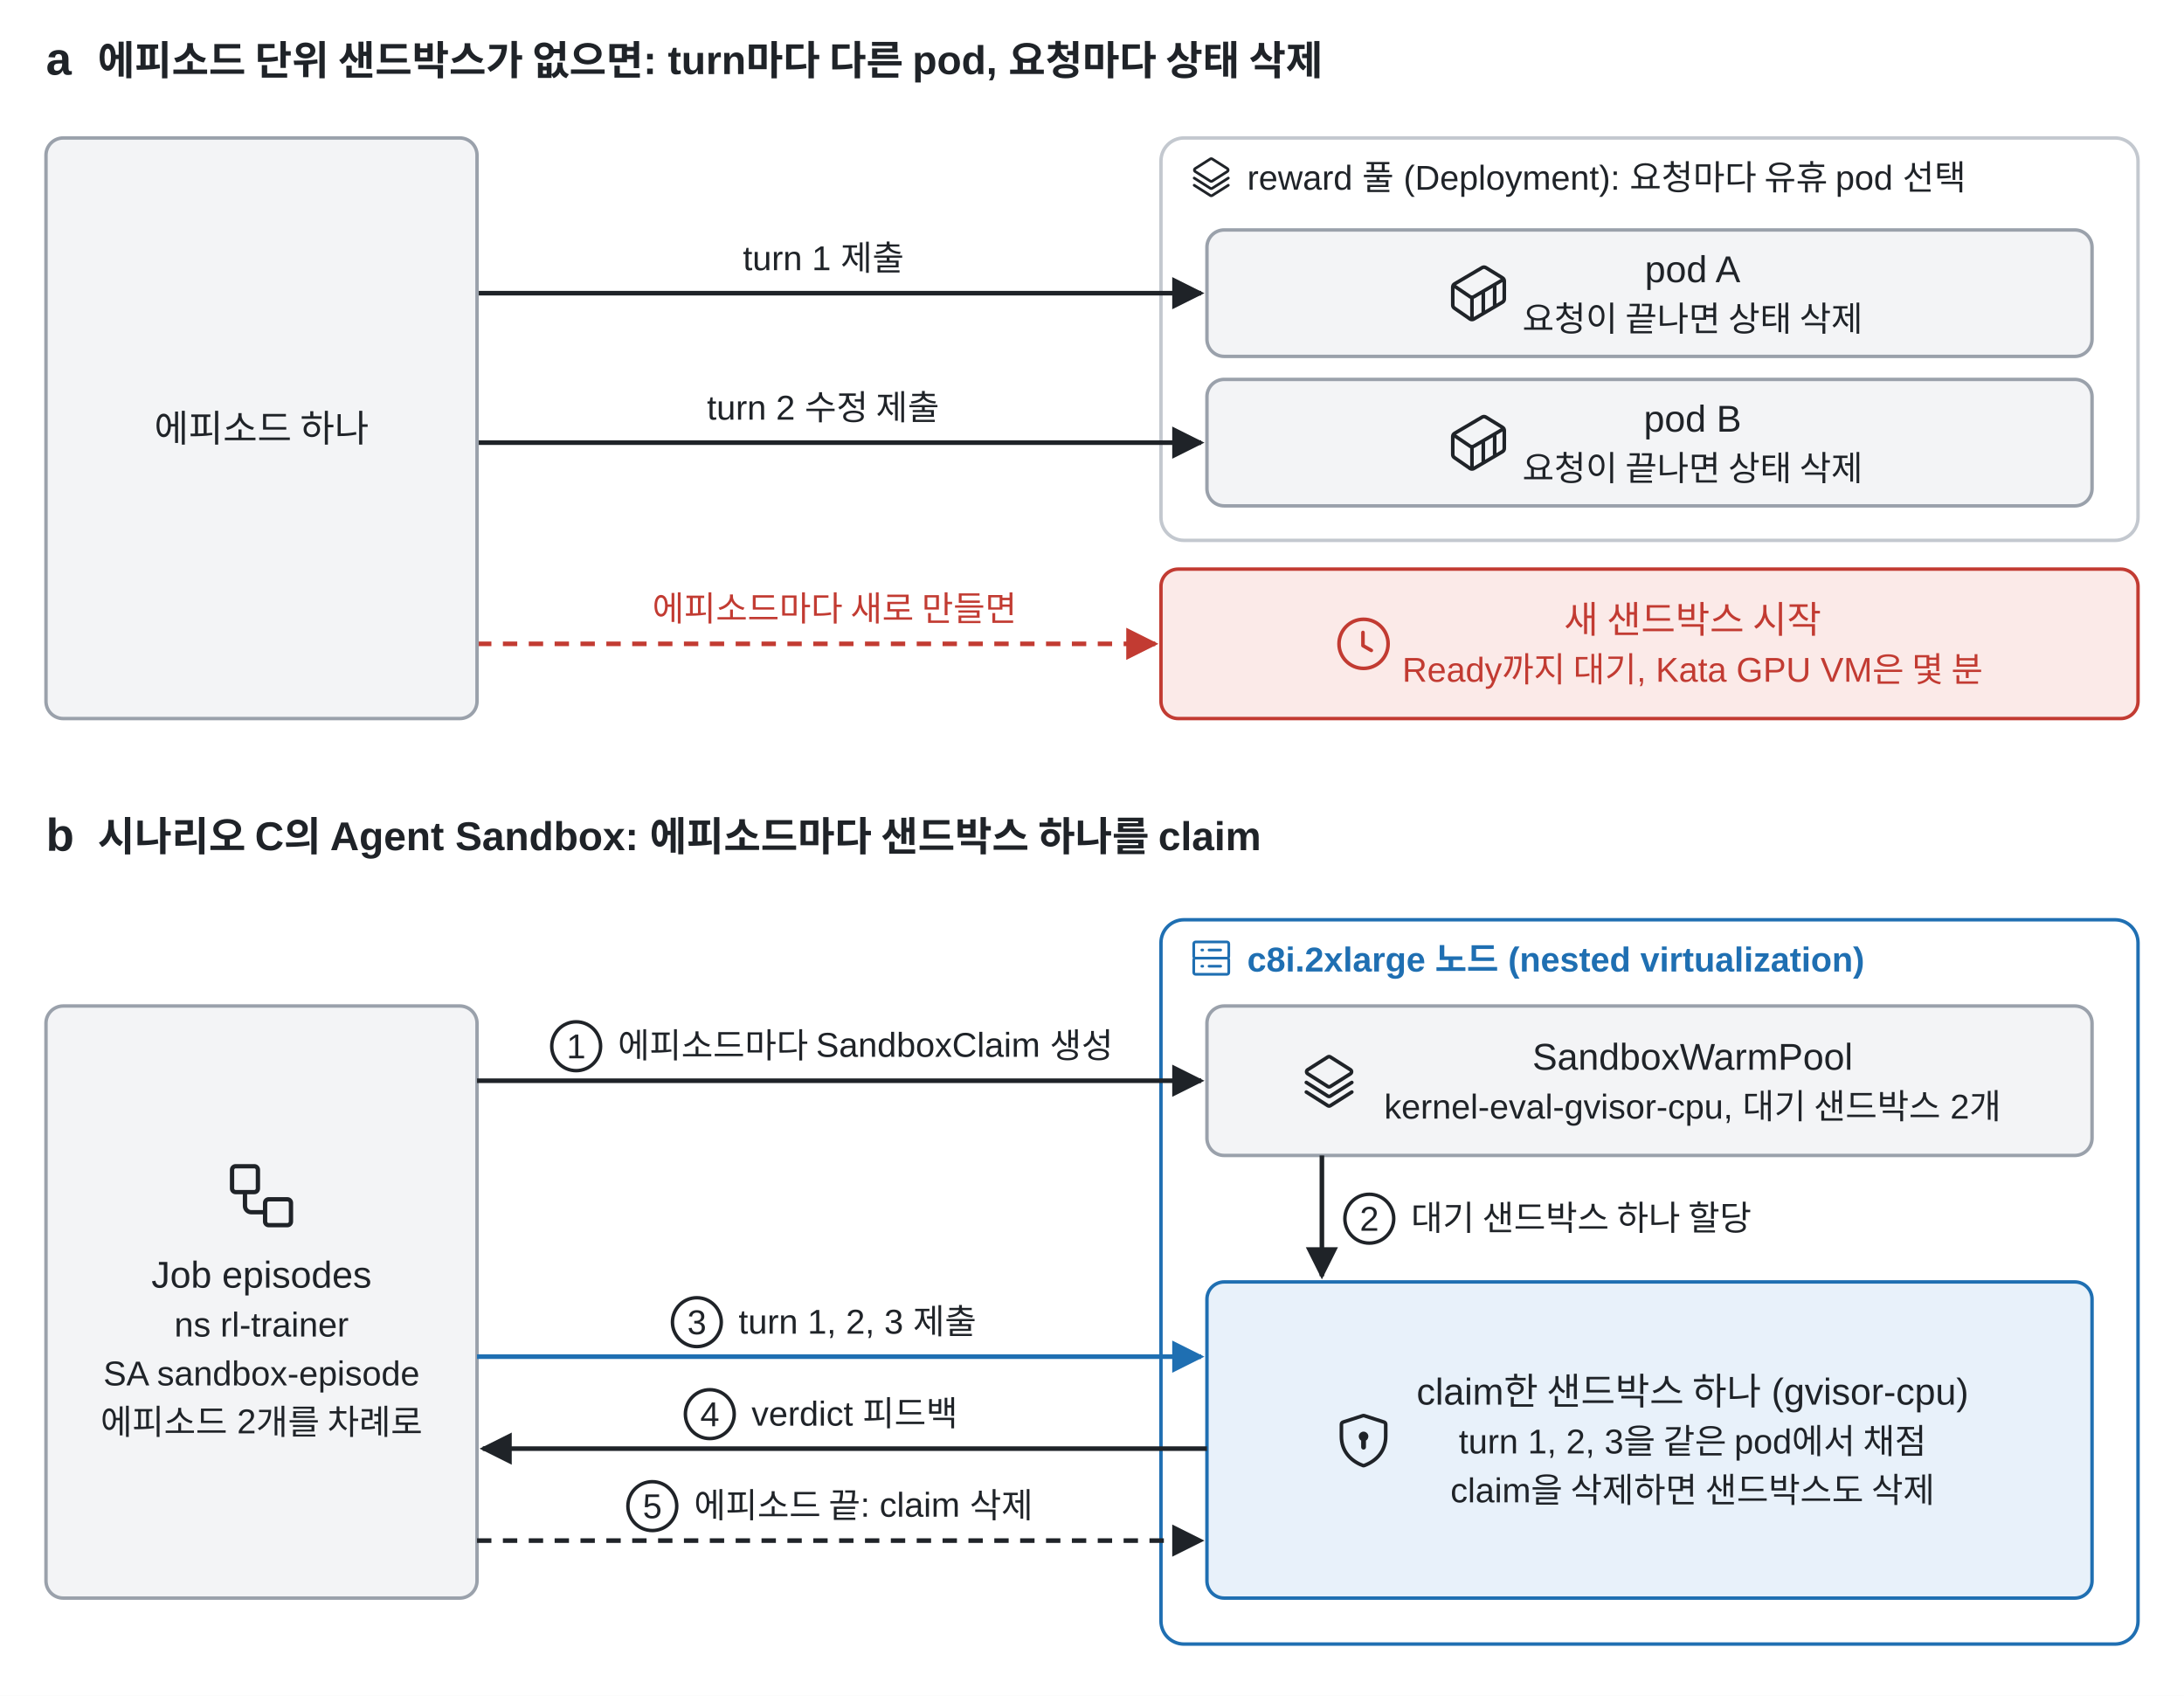
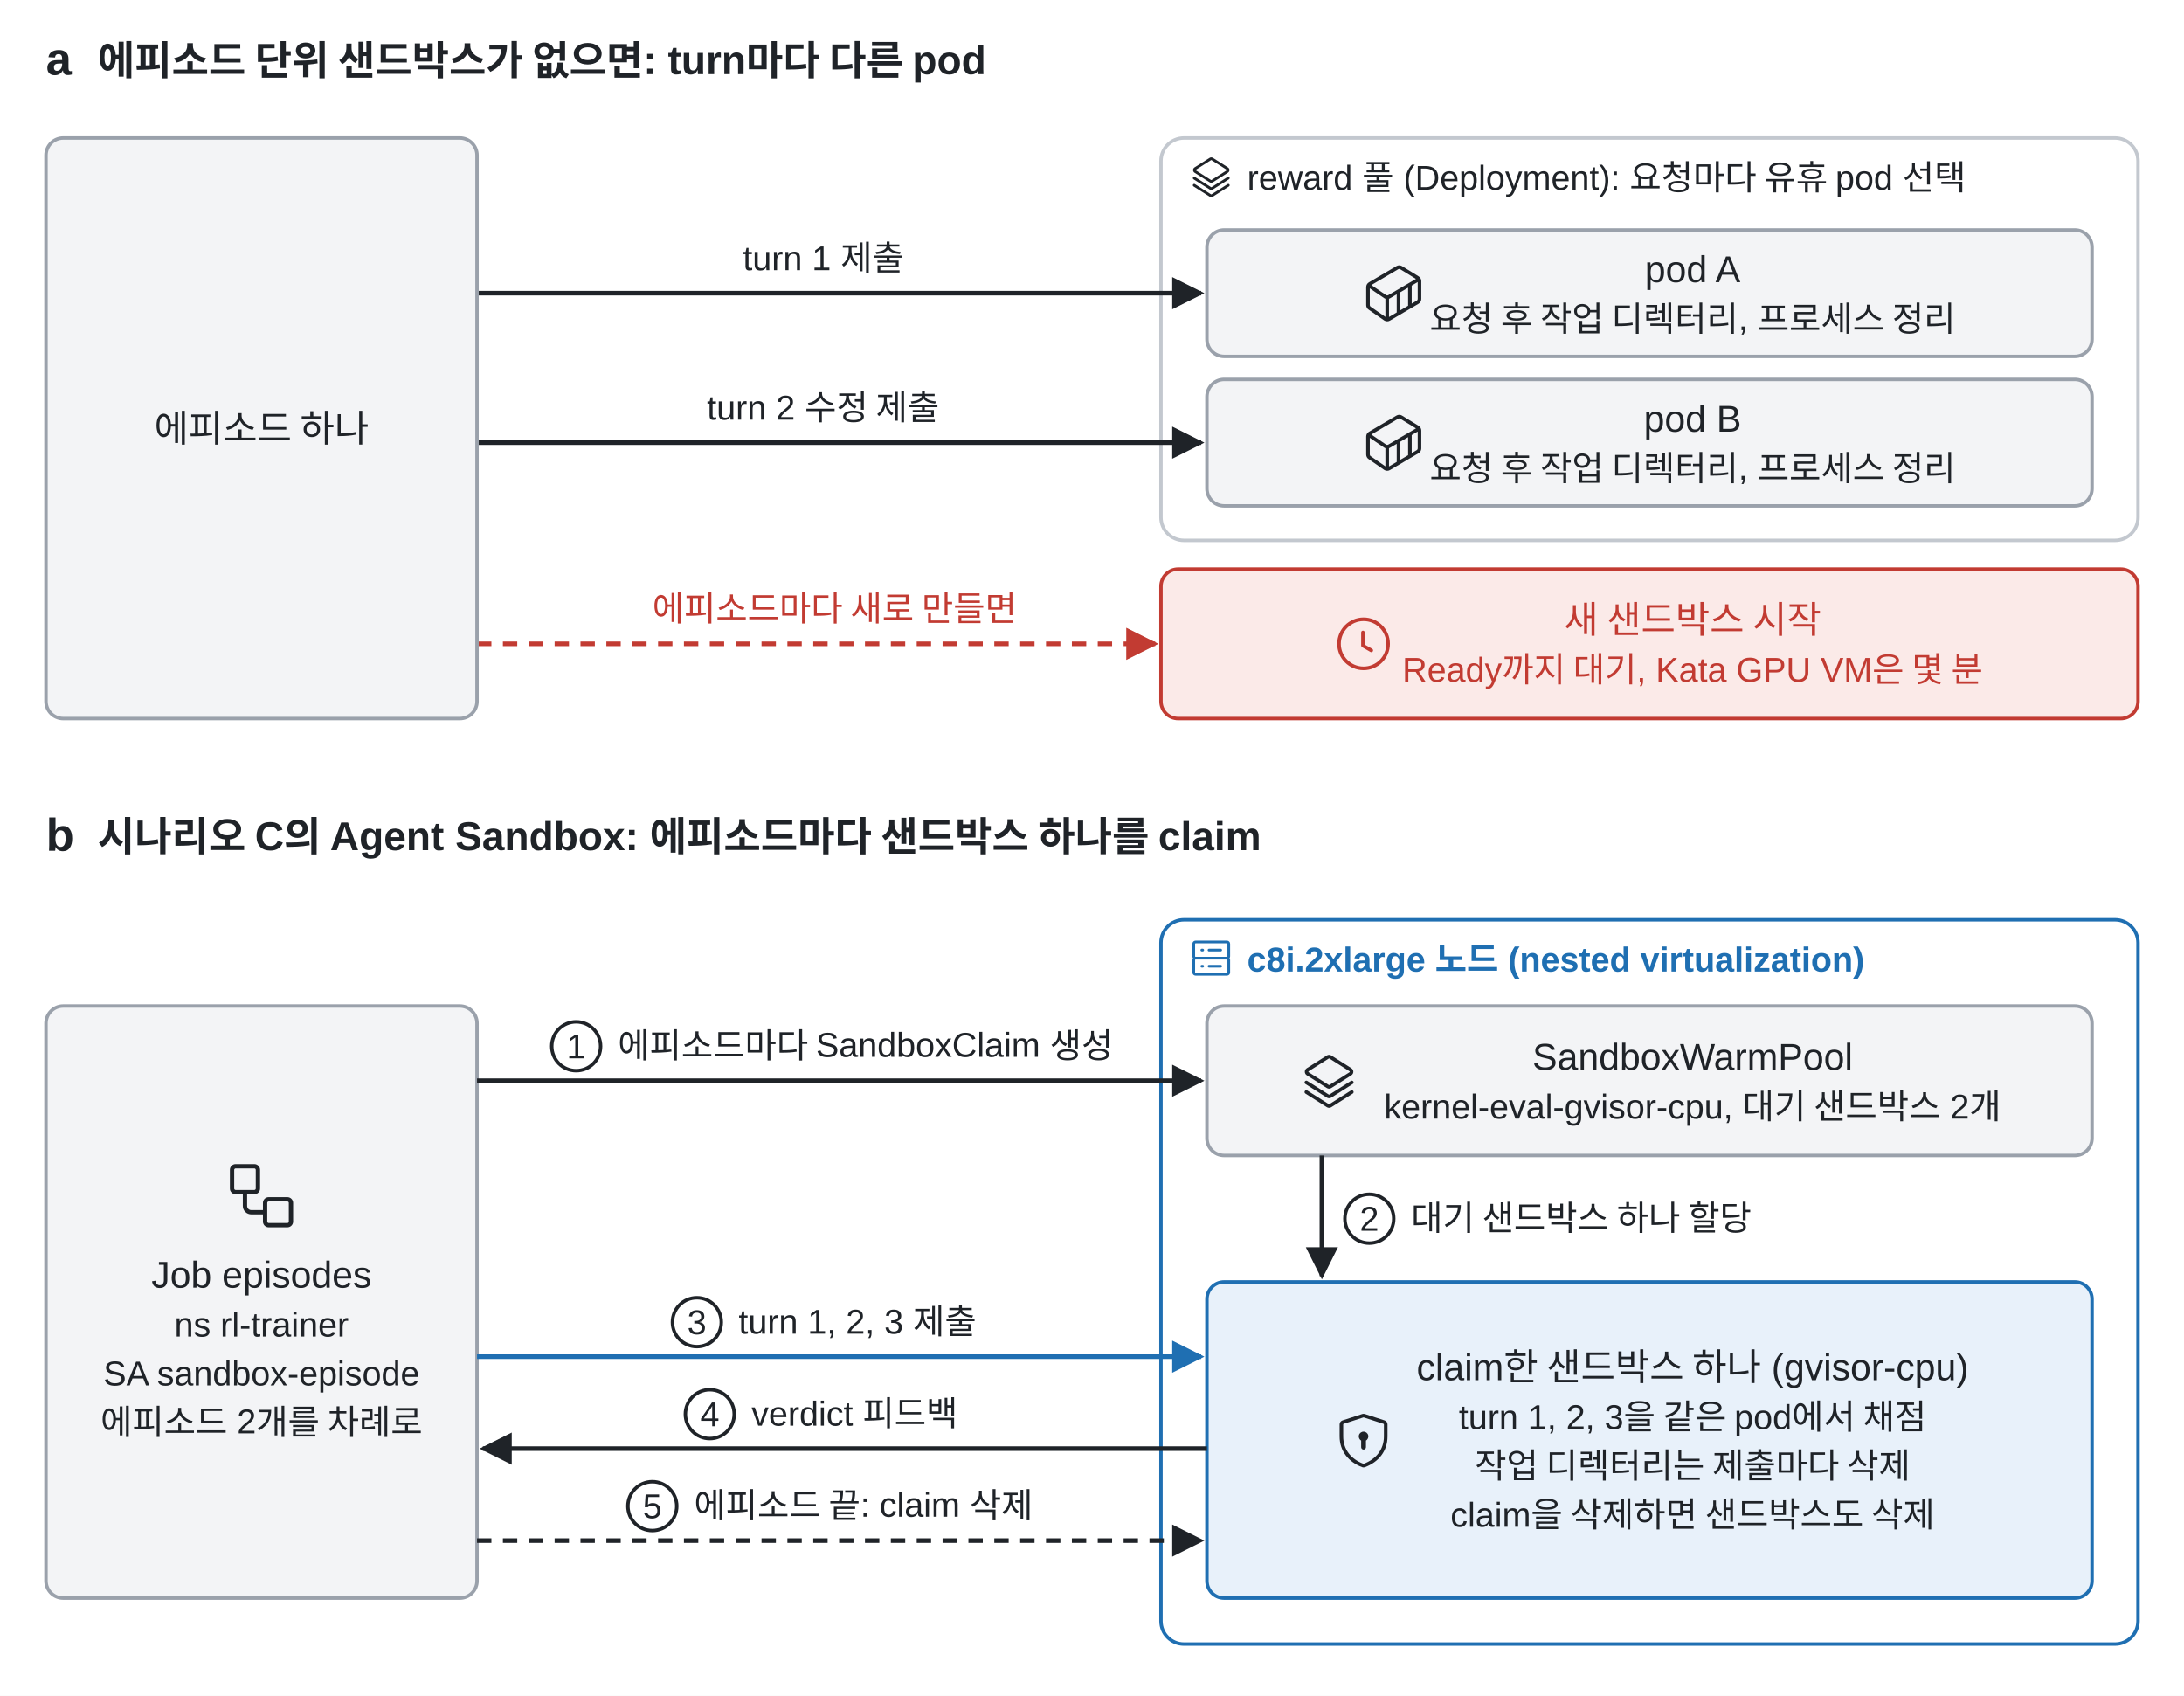
<svg xmlns="http://www.w3.org/2000/svg" width="760px" height="590px" viewBox="0 0 760 590" font-family="Pretendard, 'Apple SD Gothic Neo', 'Noto Sans KR', 'Malgun Gothic', Arial, sans-serif">
  <defs>
    <marker id="head-ink" viewBox="0 0 10 10" refX="9" refY="5" markerWidth="7" markerHeight="7" orient="auto-start-reverse">
      <path d="M0,0 L10,5 L0,10 z" fill="#1F2328" />
    </marker>
    <marker id="head-red" viewBox="0 0 10 10" refX="9" refY="5" markerWidth="7" markerHeight="7" orient="auto-start-reverse">
      <path d="M0,0 L10,5 L0,10 z" fill="#C23B32" />
    </marker>
    <marker id="head-accent" viewBox="0 0 10 10" refX="9" refY="5" markerWidth="7" markerHeight="7" orient="auto-start-reverse">
      <path d="M0,0 L10,5 L0,10 z" fill="#1F6FB2" />
    </marker>
    <marker id="head-muted" viewBox="0 0 10 10" refX="9" refY="5" markerWidth="7" markerHeight="7" orient="auto-start-reverse">
      <path d="M0,0 L10,5 L0,10 z" fill="#9AA1AB" />
    </marker>
  </defs>
  <rect width="100%" height="100%" fill="#FFFFFF" />
  <text x="16" y="26" font-size="16" font-weight="600" fill="#1F2328" text-anchor="start">a</text>
-   <text x="34" y="26" font-size="14" font-weight="600" fill="#1F2328" text-anchor="start">에피소드 단위 샌드박스가 없으면: turn마다 다른 pod, 요청마다 상태 삭제</text>
+   <text x="34" y="26" font-size="14" font-weight="600" fill="#1F2328" text-anchor="start">에피소드 단위 샌드박스가 없으면: turn마다 다른 pod</text>
  <rect x="404" y="48" width="340" height="140" rx="8" fill="none" stroke="#C3C8CF" stroke-width="1.2" />
  <g transform="translate(414,54) scale(0.625)" fill="#1F2328">
    <path d="M11.063 1.456a1.75 1.75 0 0 1 1.874 0l8.383 5.316a1.75 1.75 0 0 1 0 2.956l-8.383 5.316a1.75 1.75 0 0 1-1.874 0L2.68 9.728a1.75 1.75 0 0 1 0-2.956Zm1.071 1.267a.25.25 0 0 0-.268 0L3.483 8.039a.25.25 0 0 0 0 .422l8.383 5.316a.25.25 0 0 0 .268 0l8.383-5.316a.25.25 0 0 0 0-.422Z" />
    <path d="M1.867 12.324a.75.75 0 0 1 1.035-.232l8.964 5.685a.25.25 0 0 0 .268 0l8.964-5.685a.75.75 0 0 1 .804 1.267l-8.965 5.685a1.75 1.75 0 0 1-1.874 0l-8.965-5.685a.75.75 0 0 1-.231-1.035" />
    <path d="M1.867 16.324a.75.75 0 0 1 1.035-.232l8.964 5.685a.25.25 0 0 0 .268 0l8.964-5.685a.75.75 0 0 1 .804 1.267l-8.965 5.685a1.75 1.75 0 0 1-1.874 0l-8.965-5.685a.75.75 0 0 1-.231-1.035" />
  </g>
  <text x="434" y="66" font-size="12" fill="#1F2328" text-anchor="start">reward 풀 (Deployment): 요청마다 유휴 pod 선택</text>
  <g id="n:pod1">
    <rect x="420" y="80" width="308" height="44" rx="6" fill="#F3F4F6" stroke="#9AA1AB" stroke-width="1.2" />
  </g>
-   <g transform="translate(504.5,92.0) scale(0.8333333)" fill="#1F2328">
+   <g transform="translate(475.0,92.0) scale(0.8333333)" fill="#1F2328">
    <path d="M13.152.682a2.25 2.25 0 0 1 2.269 0l.007.004 6.957 4.276a2.28 2.28 0 0 1 1.126 1.964v7.516c0 .81-.432 1.56-1.133 1.968l-.002.001-11.964 7.037-.004.003c-.706.41-1.578.41-2.284 0l-.026-.015-6.503-4.502a2.27 2.27 0 0 1-1.096-1.943V9.438c0-.392.1-.77.284-1.1l.003-.006.014-.026c.197-.342.48-.627.82-.827h.002L13.152.681Zm.757 1.295h-.001L2.648 8.616l6.248 4.247a.78.78 0 0 0 .758-.01h.001l11.633-6.804-6.629-4.074a.75.75 0 0 0-.75.003ZM8.517 14.33a2.3 2.3 0 0 1-.393-.18l-.023-.014-6.102-4.147v7.003c0 .275.145.528.379.664l.025.014 6.114 4.232zM18 9.709l-3.25 1.9v7.548L18 17.245Zm-7.59 4.438-.002.002a2.3 2.3 0 0 1-.391.18v7.612l3.233-1.902v-7.552Zm9.09-5.316v7.532l2.124-1.25a.78.78 0 0 0 .387-.671V7.363Z" />
  </g>
  <text x="589.0" y="98.18" font-size="13" fill="#1F2328" text-anchor="middle">pod A</text>
-   <text x="589.0" y="115.18" font-size="12" fill="#1F2328" text-anchor="middle">요청이 끝나면 상태 삭제</text>
+   <text x="589.0" y="115.18" font-size="12" fill="#1F2328" text-anchor="middle">요청 후 작업 디렉터리, 프로세스 정리</text>
  <path d="M166,102 L418,102" fill="none" stroke="#1F2328" stroke-width="1.6" marker-end="url(#head-ink)" />
  <text x="258.5" y="94" font-size="12" fill="#1F2328" text-anchor="start">turn 1 제출</text>
  <g id="n:pod2">
    <rect x="420" y="132" width="308" height="44" rx="6" fill="#F3F4F6" stroke="#9AA1AB" stroke-width="1.2" />
  </g>
-   <g transform="translate(504.5,144.0) scale(0.8333333)" fill="#1F2328">
+   <g transform="translate(475.0,144.0) scale(0.8333333)" fill="#1F2328">
    <path d="M13.152.682a2.25 2.25 0 0 1 2.269 0l.007.004 6.957 4.276a2.28 2.28 0 0 1 1.126 1.964v7.516c0 .81-.432 1.56-1.133 1.968l-.002.001-11.964 7.037-.004.003c-.706.41-1.578.41-2.284 0l-.026-.015-6.503-4.502a2.27 2.27 0 0 1-1.096-1.943V9.438c0-.392.1-.77.284-1.1l.003-.006.014-.026c.197-.342.48-.627.82-.827h.002L13.152.681Zm.757 1.295h-.001L2.648 8.616l6.248 4.247a.78.78 0 0 0 .758-.01h.001l11.633-6.804-6.629-4.074a.75.75 0 0 0-.75.003ZM8.517 14.33a2.3 2.3 0 0 1-.393-.18l-.023-.014-6.102-4.147v7.003c0 .275.145.528.379.664l.025.014 6.114 4.232zM18 9.709l-3.25 1.9v7.548L18 17.245Zm-7.59 4.438-.002.002a2.3 2.3 0 0 1-.391.18v7.612l3.233-1.902v-7.552Zm9.09-5.316v7.532l2.124-1.25a.78.78 0 0 0 .387-.671V7.363Z" />
  </g>
  <text x="589.0" y="150.18" font-size="13" fill="#1F2328" text-anchor="middle">pod B</text>
-   <text x="589.0" y="167.18" font-size="12" fill="#1F2328" text-anchor="middle">요청이 끝나면 상태 삭제</text>
+   <text x="589.0" y="167.18" font-size="12" fill="#1F2328" text-anchor="middle">요청 후 작업 디렉터리, 프로세스 정리</text>
  <path d="M166,154 L418,154" fill="none" stroke="#1F2328" stroke-width="1.6" marker-end="url(#head-ink)" />
  <text x="246.0" y="146" font-size="12" fill="#1F2328" text-anchor="start">turn 2 수정 제출</text>
  <g id="n:slow">
    <rect x="404" y="198" width="340" height="52" rx="6" fill="#FBEAE8" stroke="#C23B32" stroke-width="1.2" />
  </g>
  <g transform="translate(464.5,214.0) scale(0.8333333)" fill="#C23B32">
    <path d="M12.5 7.25a.75.75 0 0 0-1.5 0v5.5c0 .27.144.518.378.651l3.5 2a.75.75 0 0 0 .744-1.302L12.5 12.315z" />
    <path d="M12 1c6.075 0 11 4.925 11 11s-4.925 11-11 11S1 18.075 1 12 5.925 1 12 1M2.5 12a9.5 9.5 0 0 0 9.5 9.5 9.5 9.5 0 0 0 9.5-9.5A9.5 9.5 0 0 0 12 2.5 9.5 9.5 0 0 0 2.5 12" />
  </g>
  <text x="589.0" y="220.18" font-size="13" fill="#C23B32" text-anchor="middle">새 샌드박스 시작</text>
  <text x="589.0" y="237.18" font-size="12" fill="#C23B32" text-anchor="middle">Ready까지 대기, Kata GPU VM은 몇 분</text>
  <path d="M166,224 L402,224" fill="none" stroke="#C23B32" stroke-width="1.6" stroke-dasharray="5 4" marker-end="url(#head-red)" />
  <text x="227.0" y="216" font-size="12" fill="#C23B32" text-anchor="start">에피소드마다 새로 만들면</text>
  <g id="n:episode">
    <rect x="16" y="48" width="150" height="202" rx="6" fill="#F3F4F6" stroke="#9AA1AB" stroke-width="1.2" />
  </g>
  <text x="91.0" y="153.68" font-size="13" fill="#1F2328" text-anchor="middle">에피소드 하나</text>
  <text x="16" y="296" font-size="16" font-weight="600" fill="#1F2328" text-anchor="start">b</text>
  <text x="34" y="296" font-size="14" font-weight="600" fill="#1F2328" text-anchor="start">시나리오 C의 Agent Sandbox: 에피소드마다 샌드박스 하나를 claim</text>
  <rect x="404" y="320" width="340" height="252" rx="8" fill="none" stroke="#1F6FB2" stroke-width="1.2" />
  <g transform="translate(414,326) scale(0.625)" fill="#1F6FB2">
    <path d="M10.75 6.5a.75.75 0 0 0 0 1.5h6.5a.75.75 0 0 0 0-1.5zM6 7.25a.75.75 0 0 1 .75-.75h.5a.75.75 0 0 1 0 1.5h-.5A.75.75 0 0 1 6 7.25m4 9a.75.75 0 0 1 .75-.75h6.5a.75.75 0 0 1 0 1.5h-6.5a.75.75 0 0 1-.75-.75m-3.25-.75a.75.75 0 0 0 0 1.5h.5a.75.75 0 0 0 0-1.5z" />
    <path d="M3.25 2h17.5c.966 0 1.75.784 1.75 1.75v7c0 .372-.116.716-.314 1 .198.284.314.628.314 1v7a1.75 1.75 0 0 1-1.75 1.75H3.25a1.75 1.75 0 0 1-1.75-1.75v-7c0-.358.109-.707.314-1a1.74 1.74 0 0 1-.314-1v-7C1.5 2.784 2.284 2 3.25 2m0 10.5a.25.25 0 0 0-.25.25v7c0 .138.112.25.25.25h17.5a.25.25 0 0 0 .25-.25v-7a.25.25 0 0 0-.25-.25Zm0-1.5h17.5a.25.25 0 0 0 .25-.25v-7a.25.25 0 0 0-.25-.25H3.25a.25.25 0 0 0-.25.25v7c0 .138.112.25.25.25" />
  </g>
  <text x="434" y="338" font-size="12" font-weight="600" fill="#1F6FB2" text-anchor="start">c8i.2xlarge 노드 (nested virtualization)</text>
  <g id="n:warm">
    <rect x="420" y="350" width="308" height="52" rx="6" fill="#F3F4F6" stroke="#9AA1AB" stroke-width="1.2" />
  </g>
  <g transform="translate(452.5,366.0) scale(0.8333333)" fill="#1F2328">
    <path d="M11.063 1.456a1.75 1.75 0 0 1 1.874 0l8.383 5.316a1.75 1.75 0 0 1 0 2.956l-8.383 5.316a1.75 1.75 0 0 1-1.874 0L2.68 9.728a1.75 1.75 0 0 1 0-2.956Zm1.071 1.267a.25.25 0 0 0-.268 0L3.483 8.039a.25.25 0 0 0 0 .422l8.383 5.316a.25.25 0 0 0 .268 0l8.383-5.316a.25.25 0 0 0 0-.422Z" />
    <path d="M1.867 12.324a.75.75 0 0 1 1.035-.232l8.964 5.685a.25.25 0 0 0 .268 0l8.964-5.685a.75.75 0 0 1 .804 1.267l-8.965 5.685a1.75 1.75 0 0 1-1.874 0l-8.965-5.685a.75.75 0 0 1-.231-1.035" />
    <path d="M1.867 16.324a.75.75 0 0 1 1.035-.232l8.964 5.685a.25.25 0 0 0 .268 0l8.964-5.685a.75.75 0 0 1 .804 1.267l-8.965 5.685a1.75 1.75 0 0 1-1.874 0l-8.965-5.685a.75.75 0 0 1-.231-1.035" />
  </g>
  <text x="589.0" y="372.18" font-size="13" fill="#1F2328" text-anchor="middle">SandboxWarmPool</text>
  <text x="589.0" y="389.18" font-size="12" fill="#1F2328" text-anchor="middle">kernel-eval-gvisor-cpu, 대기 샌드박스 2개</text>
  <g id="n:claimed">
    <rect x="420" y="446" width="308" height="110" rx="6" fill="#E8F1FA" stroke="#1F6FB2" stroke-width="1.2" />
  </g>
  <g transform="translate(464.5,491.0) scale(0.8333333)" fill="#1F2328">
    <path d="M11.46 1.137a1.75 1.75 0 0 1 1.08 0l8.25 2.675A1.75 1.75 0 0 1 22 5.476V10.5c0 6.19-3.77 10.705-9.401 12.83a1.7 1.7 0 0 1-1.198 0C5.771 21.204 2 16.69 2 10.5V5.476c0-.76.49-1.43 1.21-1.664Zm.617 1.426a.25.25 0 0 0-.154 0L3.673 5.24a.25.25 0 0 0-.173.237V10.5c0 5.461 3.28 9.483 8.43 11.426a.2.2 0 0 0 .14 0c5.15-1.943 8.43-5.965 8.43-11.426V5.476a.25.25 0 0 0-.173-.237ZM13 12.232V15a1 1 0 0 1-2 0v-2.768a2 2 0 1 1 2 0" />
  </g>
-   <text x="589.0" y="488.68" font-size="13" fill="#1F2328" text-anchor="middle">claim한 샌드박스 하나 (gvisor-cpu)</text>
-   <text x="589.0" y="505.68" font-size="12" fill="#1F2328" text-anchor="middle">turn 1, 2, 3을 같은 pod에서 채점</text>
-   <text x="589.0" y="522.68" font-size="12" fill="#1F2328" text-anchor="middle">claim을 삭제하면 샌드박스도 삭제</text>
+   <text x="589.0" y="480.18" font-size="13" fill="#1F2328" text-anchor="middle">claim한 샌드박스 하나 (gvisor-cpu)</text>
+   <text x="589.0" y="497.18" font-size="12" fill="#1F2328" text-anchor="middle">turn 1, 2, 3을 같은 pod에서 채점</text>
+   <text x="589.0" y="514.18" font-size="12" fill="#1F2328" text-anchor="middle">작업 디렉터리는 제출마다 삭제</text>
+   <text x="589.0" y="531.18" font-size="12" fill="#1F2328" text-anchor="middle">claim을 삭제하면 샌드박스도 삭제</text>
  <path d="M460,402 L460,444" fill="none" stroke="#1F2328" stroke-width="1.6" marker-end="url(#head-ink)" />
  <circle cx="476.5" cy="424.0" r="8.5" fill="#FFFFFF" stroke="#1F2328" stroke-width="1.2" />
  <text x="476.5" y="428.2" font-size="12" fill="#1F2328" text-anchor="middle">2</text>
  <text x="491" y="428.0" font-size="12" fill="#1F2328" text-anchor="start">대기 샌드박스 하나 할당</text>
  <g id="n:job">
    <rect x="16" y="350" width="150" height="206" rx="6" fill="#F3F4F6" stroke="#9AA1AB" stroke-width="1.2" />
  </g>
  <g transform="translate(79.0,404.0) scale(1.0)" fill="#1F2328">
    <path d="M1 3a2 2 0 0 1 2-2h6.5a2 2 0 0 1 2 2v6.5a2 2 0 0 1-2 2H7v4.063C7 16.355 7.644 17 8.438 17H12.5v-2.5a2 2 0 0 1 2-2H21a2 2 0 0 1 2 2V21a2 2 0 0 1-2 2h-6.5a2 2 0 0 1-2-2v-2.5H8.437A2.94 2.94 0 0 1 5.5 15.562V11.5H3a2 2 0 0 1-2-2Zm2-.5a.5.5 0 0 0-.5.5v6.5a.5.5 0 0 0 .5.5h6.5a.5.5 0 0 0 .5-.5V3a.5.5 0 0 0-.5-.5ZM14.5 14a.5.5 0 0 0-.5.5V21a.5.5 0 0 0 .5.5H21a.5.5 0 0 0 .5-.5v-6.5a.5.5 0 0 0-.5-.5Z" />
  </g>
  <text x="91.0" y="448.0" font-size="13" fill="#1F2328" text-anchor="middle">Job episodes</text>
  <text x="91.0" y="465.0" font-size="12" fill="#1F2328" text-anchor="middle">ns rl-trainer</text>
  <text x="91.0" y="482.0" font-size="12" fill="#1F2328" text-anchor="middle">SA sandbox-episode</text>
  <text x="91.0" y="499.0" font-size="12" fill="#1F2328" text-anchor="middle">에피소드 2개를 차례로</text>
  <path d="M166,376 L418,376" fill="none" stroke="#1F2328" stroke-width="1.6" marker-end="url(#head-ink)" />
  <circle cx="200.5" cy="364" r="8.5" fill="#FFFFFF" stroke="#1F2328" stroke-width="1.2" />
  <text x="200.5" y="368.2" font-size="12" fill="#1F2328" text-anchor="middle">1</text>
  <text x="215.0" y="368" font-size="12" fill="#1F2328" text-anchor="start">에피소드마다 SandboxClaim 생성</text>
  <path d="M166,472 L418,472" fill="none" stroke="#1F6FB2" stroke-width="1.6" marker-end="url(#head-accent)" />
  <circle cx="242.5" cy="460" r="8.5" fill="#FFFFFF" stroke="#1F2328" stroke-width="1.2" />
  <text x="242.5" y="464.2" font-size="12" fill="#1F2328" text-anchor="middle">3</text>
  <text x="257.0" y="464" font-size="12" fill="#1F2328" text-anchor="start">turn 1, 2, 3 제출</text>
  <path d="M420,504 L168,504" fill="none" stroke="#1F2328" stroke-width="1.6" marker-end="url(#head-ink)" />
  <circle cx="247.0" cy="492" r="8.5" fill="#FFFFFF" stroke="#1F2328" stroke-width="1.2" />
  <text x="247.0" y="496.2" font-size="12" fill="#1F2328" text-anchor="middle">4</text>
  <text x="261.5" y="496" font-size="12" fill="#1F2328" text-anchor="start">verdict 피드백</text>
  <path d="M166,536 L418,536" fill="none" stroke="#1F2328" stroke-width="1.6" stroke-dasharray="5 4" marker-end="url(#head-ink)" />
  <circle cx="227.0" cy="524" r="8.5" fill="#FFFFFF" stroke="#1F2328" stroke-width="1.2" />
  <text x="227.0" y="528.2" font-size="12" fill="#1F2328" text-anchor="middle">5</text>
  <text x="241.5" y="528" font-size="12" fill="#1F2328" text-anchor="start">에피소드 끝: claim 삭제</text>
</svg>
